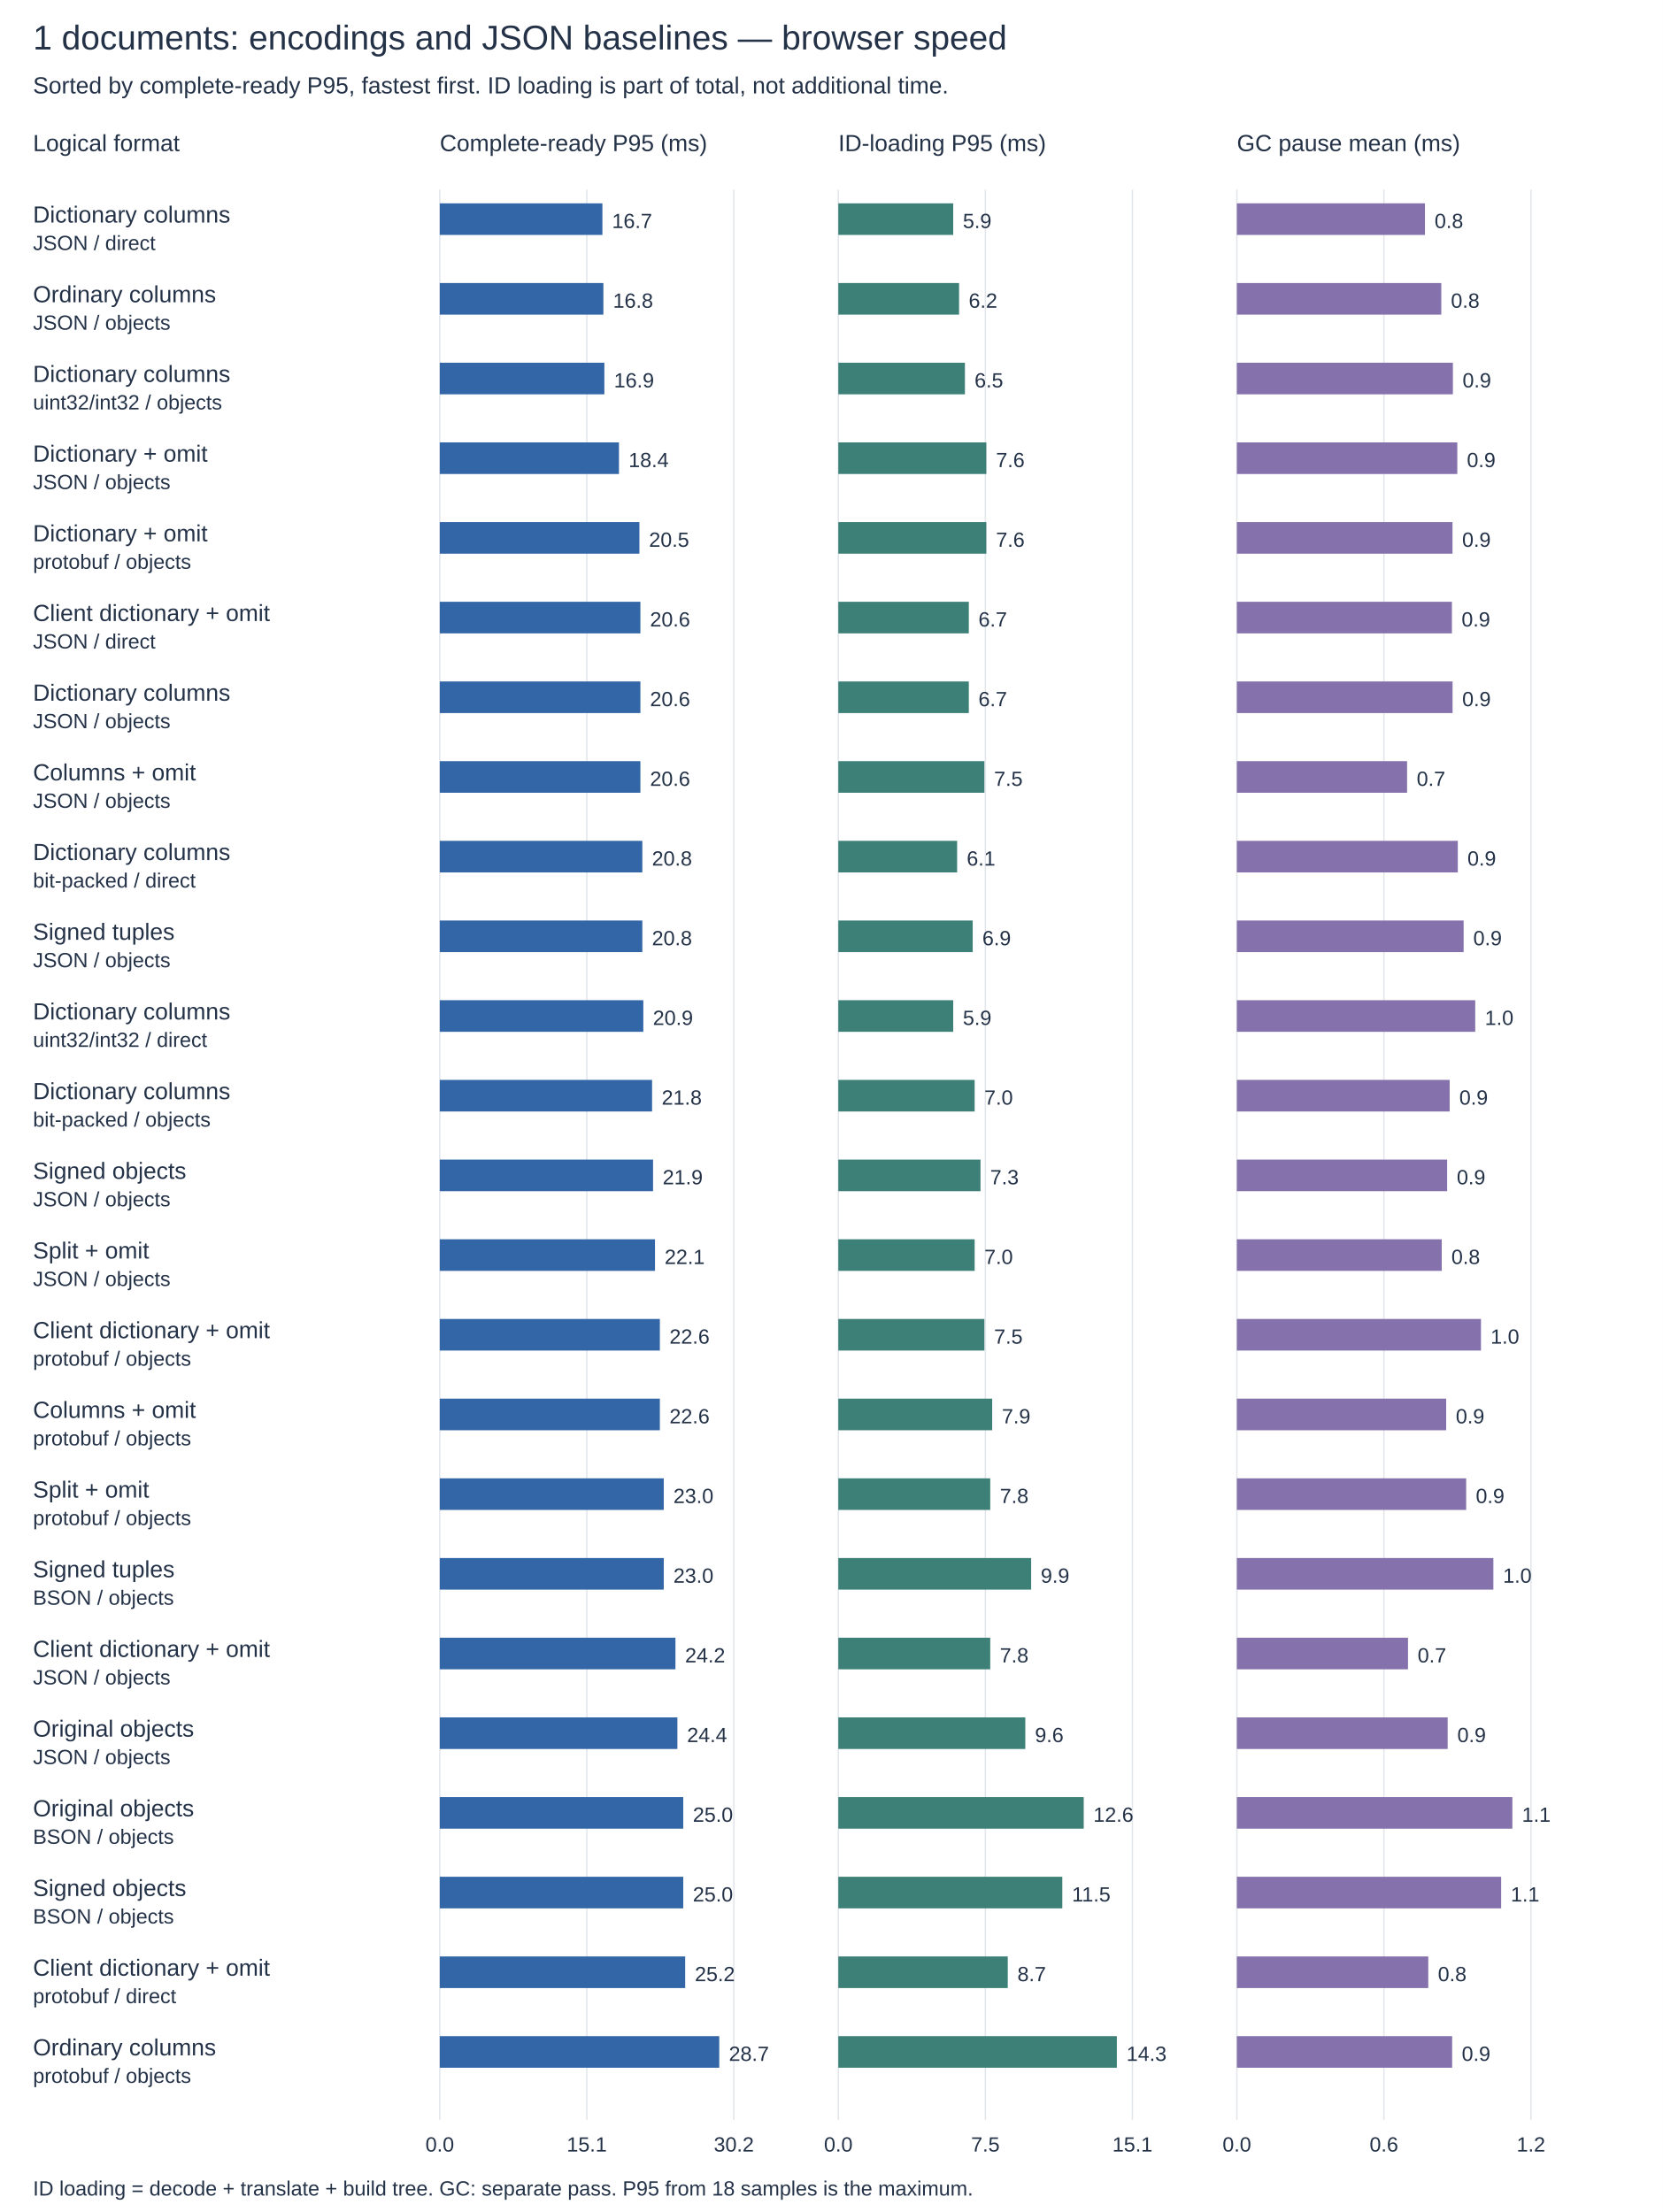
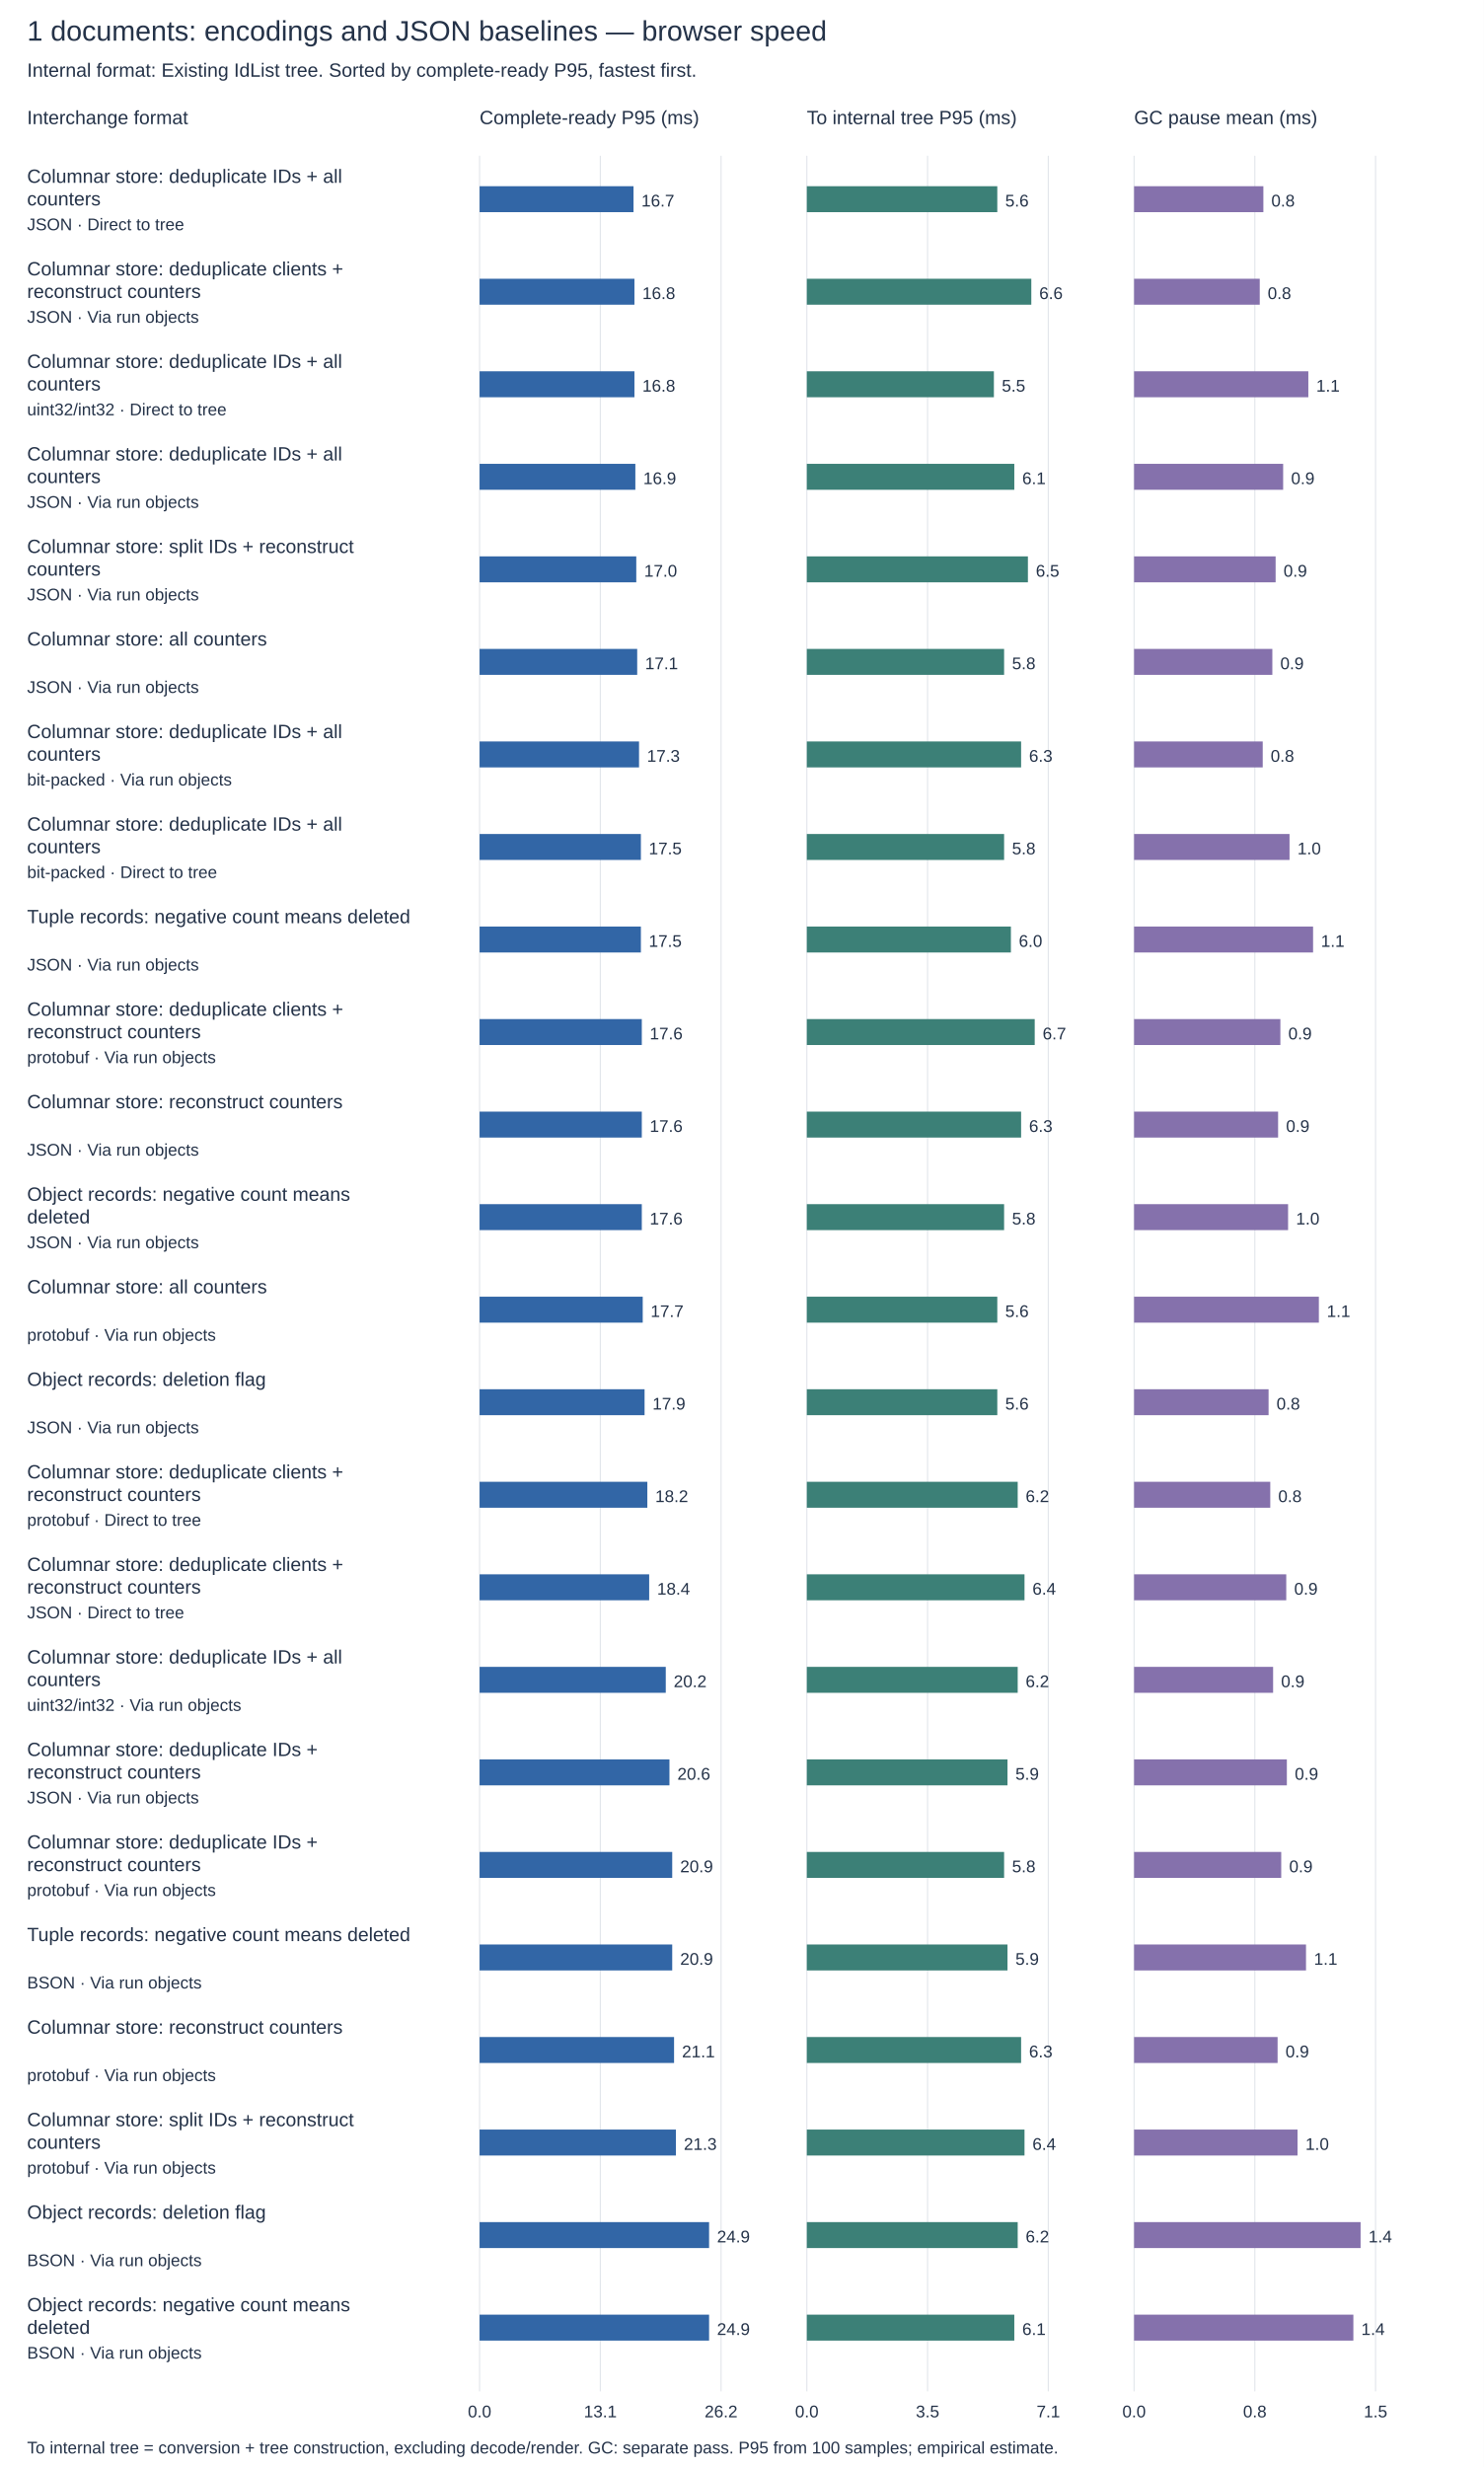
- <svg xmlns="http://www.w3.org/2000/svg" width="1210" height="1610" viewBox="0 0 1210 1610" role="img" aria-labelledby="title desc">
+ <svg xmlns="http://www.w3.org/2000/svg" width="1315" height="2186" viewBox="0 0 1315 2186" role="img" aria-labelledby="title desc">
  <style>text{font:17px Arial,Helvetica,sans-serif;fill:#243248}.small{font-size:15px}.title{font-size:25px;font-weight:500}</style>
-   <rect width="1210" height="1610" fill="white" />
+   <rect width="1315" height="2186" fill="white" />
  <text x="24" y="36" class="title">1 documents: encodings and JSON baselines — browser speed</text>
-   <text x="24" y="68">Sorted by complete-ready P95, fastest first. ID loading is part of total, not additional time.</text>
-   <text x="24" y="110">Logical format</text>
-   <text x="320" y="110">Complete-ready P95 (ms)</text>
-   <line x1="320" x2="320" y1="138" y2="1543" stroke="#e2e6eb" />
-   <text x="320" y="1566" class="small" text-anchor="middle">0.0</text>
-   <line x1="427" x2="427" y1="138" y2="1543" stroke="#e2e6eb" />
-   <text x="427" y="1566" class="small" text-anchor="middle">15.1</text>
-   <line x1="534" x2="534" y1="138" y2="1543" stroke="#e2e6eb" />
-   <text x="534" y="1566" class="small" text-anchor="middle">30.2</text>
-   <rect x="320" y="148" width="118.338" height="23" fill="#3266a6" />
-   <text x="445.338" y="166" class="small">16.7</text>
-   <rect x="320" y="206" width="119.046" height="23" fill="#3266a6" />
-   <text x="446.046" y="224" class="small">16.8</text>
-   <rect x="320" y="264" width="119.755" height="23" fill="#3266a6" />
-   <text x="446.755" y="282" class="small">16.9</text>
-   <rect x="320" y="322" width="130.384" height="23" fill="#3266a6" />
-   <text x="457.384" y="340" class="small">18.4</text>
-   <rect x="320" y="380" width="145.265" height="23" fill="#3266a6" />
-   <text x="472.265" y="398" class="small">20.5</text>
-   <rect x="320" y="438" width="145.974" height="23" fill="#3266a6" />
-   <text x="472.974" y="456" class="small">20.6</text>
-   <rect x="320" y="496" width="145.974" height="23" fill="#3266a6" />
-   <text x="472.974" y="514" class="small">20.6</text>
-   <rect x="320" y="554" width="145.974" height="23" fill="#3266a6" />
-   <text x="472.974" y="572" class="small">20.6</text>
-   <rect x="320" y="612" width="147.391" height="23" fill="#3266a6" />
-   <text x="474.391" y="630" class="small">20.8</text>
-   <rect x="320" y="670" width="147.391" height="23" fill="#3266a6" />
-   <text x="474.391" y="688" class="small">20.8</text>
-   <rect x="320" y="728" width="148.099" height="23" fill="#3266a6" />
-   <text x="475.099" y="746" class="small">20.9</text>
-   <rect x="320" y="786" width="154.477" height="23" fill="#3266a6" />
-   <text x="481.477" y="804" class="small">21.8</text>
-   <rect x="320" y="844" width="155.185" height="23" fill="#3266a6" />
-   <text x="482.185" y="862" class="small">21.9</text>
-   <rect x="320" y="902" width="156.603" height="23" fill="#3266a6" />
-   <text x="483.603" y="920" class="small">22.1</text>
-   <rect x="320" y="960" width="160.146" height="23" fill="#3266a6" />
-   <text x="487.146" y="978" class="small">22.6</text>
-   <rect x="320" y="1018" width="160.146" height="23" fill="#3266a6" />
-   <text x="487.146" y="1036" class="small">22.6</text>
-   <rect x="320" y="1076" width="162.98" height="23" fill="#3266a6" />
-   <text x="489.98" y="1094" class="small">23.0</text>
-   <rect x="320" y="1134" width="162.98" height="23" fill="#3266a6" />
-   <text x="489.98" y="1152" class="small">23.0</text>
-   <rect x="320" y="1192" width="171.483" height="23" fill="#3266a6" />
-   <text x="498.483" y="1210" class="small">24.2</text>
-   <rect x="320" y="1250" width="172.901" height="23" fill="#3266a6" />
-   <text x="499.901" y="1268" class="small">24.4</text>
-   <rect x="320" y="1308" width="177.152" height="23" fill="#3266a6" />
-   <text x="504.152" y="1326" class="small">25.0</text>
-   <rect x="320" y="1366" width="177.152" height="23" fill="#3266a6" />
-   <text x="504.152" y="1384" class="small">25.0</text>
-   <rect x="320" y="1424" width="178.57" height="23" fill="#3266a6" />
-   <text x="505.57" y="1442" class="small">25.2</text>
-   <rect x="320" y="1482" width="203.371" height="23" fill="#3266a6" />
-   <text x="530.371" y="1500" class="small">28.7</text>
-   <text x="610" y="110">ID-loading P95 (ms)</text>
-   <line x1="610" x2="610" y1="138" y2="1543" stroke="#e2e6eb" />
-   <text x="610" y="1566" class="small" text-anchor="middle">0.0</text>
-   <line x1="717" x2="717" y1="138" y2="1543" stroke="#e2e6eb" />
-   <text x="717" y="1566" class="small" text-anchor="middle">7.5</text>
-   <line x1="824" x2="824" y1="138" y2="1543" stroke="#e2e6eb" />
-   <text x="824" y="1566" class="small" text-anchor="middle">15.1</text>
-   <rect x="610" y="148" width="83.616" height="23" fill="#3c8077" />
-   <text x="700.616" y="166" class="small">5.9</text>
-   <rect x="610" y="206" width="87.868" height="23" fill="#3c8077" />
-   <text x="704.868" y="224" class="small">6.2</text>
-   <rect x="610" y="264" width="92.119" height="23" fill="#3c8077" />
-   <text x="709.119" y="282" class="small">6.5</text>
-   <rect x="610" y="322" width="107.709" height="23" fill="#3c8077" />
-   <text x="724.709" y="340" class="small">7.6</text>
-   <rect x="610" y="380" width="107.709" height="23" fill="#3c8077" />
-   <text x="724.709" y="398" class="small">7.6</text>
-   <rect x="610" y="438" width="94.954" height="23" fill="#3c8077" />
-   <text x="711.954" y="456" class="small">6.7</text>
-   <rect x="610" y="496" width="94.954" height="23" fill="#3c8077" />
-   <text x="711.954" y="514" class="small">6.7</text>
-   <rect x="610" y="554" width="106.291" height="23" fill="#3c8077" />
-   <text x="723.291" y="572" class="small">7.5</text>
-   <rect x="610" y="612" width="86.45" height="23" fill="#3c8077" />
-   <text x="703.45" y="630" class="small">6.1</text>
-   <rect x="610" y="670" width="97.788" height="23" fill="#3c8077" />
-   <text x="714.788" y="688" class="small">6.9</text>
-   <rect x="610" y="728" width="83.616" height="23" fill="#3c8077" />
-   <text x="700.616" y="746" class="small">5.9</text>
-   <rect x="610" y="786" width="99.205" height="23" fill="#3c8077" />
-   <text x="716.205" y="804" class="small">7.0</text>
-   <rect x="610" y="844" width="103.457" height="23" fill="#3c8077" />
-   <text x="720.457" y="862" class="small">7.3</text>
-   <rect x="610" y="902" width="99.205" height="23" fill="#3c8077" />
-   <text x="716.205" y="920" class="small">7.0</text>
-   <rect x="610" y="960" width="106.291" height="23" fill="#3c8077" />
-   <text x="723.291" y="978" class="small">7.5</text>
-   <rect x="610" y="1018" width="111.96" height="23" fill="#3c8077" />
-   <text x="728.96" y="1036" class="small">7.9</text>
-   <rect x="610" y="1076" width="110.543" height="23" fill="#3c8077" />
-   <text x="727.543" y="1094" class="small">7.8</text>
-   <rect x="610" y="1134" width="140.305" height="23" fill="#3c8077" />
-   <text x="757.305" y="1152" class="small">9.9</text>
-   <rect x="610" y="1192" width="110.543" height="23" fill="#3c8077" />
-   <text x="727.543" y="1210" class="small">7.8</text>
-   <rect x="610" y="1250" width="136.053" height="23" fill="#3c8077" />
-   <text x="753.053" y="1268" class="small">9.6</text>
-   <rect x="610" y="1308" width="178.57" height="23" fill="#3c8077" />
-   <text x="795.57" y="1326" class="small">12.6</text>
-   <rect x="610" y="1366" width="162.98" height="23" fill="#3c8077" />
-   <text x="779.98" y="1384" class="small">11.5</text>
-   <rect x="610" y="1424" width="123.298" height="23" fill="#3c8077" />
-   <text x="740.298" y="1442" class="small">8.7</text>
-   <rect x="610" y="1482" width="202.662" height="23" fill="#3c8077" />
-   <text x="819.662" y="1500" class="small">14.3</text>
-   <text x="900" y="110">GC pause mean (ms)</text>
-   <line x1="900" x2="900" y1="138" y2="1543" stroke="#e2e6eb" />
-   <text x="900" y="1566" class="small" text-anchor="middle">0.0</text>
-   <line x1="1007" x2="1007" y1="138" y2="1543" stroke="#e2e6eb" />
-   <text x="1007" y="1566" class="small" text-anchor="middle">0.6</text>
-   <line x1="1114" x2="1114" y1="138" y2="1543" stroke="#e2e6eb" />
-   <text x="1114" y="1566" class="small" text-anchor="middle">1.2</text>
-   <rect x="900" y="148" width="136.871" height="23" fill="#8571ac" />
-   <text x="1043.871" y="166" class="small">0.8</text>
-   <rect x="900" y="206" width="148.752" height="23" fill="#8571ac" />
-   <text x="1055.752" y="224" class="small">0.8</text>
-   <rect x="900" y="264" width="157.201" height="23" fill="#8571ac" />
-   <text x="1064.201" y="282" class="small">0.9</text>
-   <rect x="900" y="322" width="160.389" height="23" fill="#8571ac" />
-   <text x="1067.389" y="340" class="small">0.9</text>
-   <rect x="900" y="380" width="156.911" height="23" fill="#8571ac" />
-   <text x="1063.911" y="398" class="small">0.9</text>
-   <rect x="900" y="438" width="156.487" height="23" fill="#8571ac" />
-   <text x="1063.487" y="456" class="small">0.9</text>
-   <rect x="900" y="496" width="156.956" height="23" fill="#8571ac" />
-   <text x="1063.956" y="514" class="small">0.9</text>
-   <rect x="900" y="554" width="123.852" height="23" fill="#8571ac" />
-   <text x="1030.852" y="572" class="small">0.7</text>
-   <rect x="900" y="612" width="160.767" height="23" fill="#8571ac" />
-   <text x="1067.767" y="630" class="small">0.9</text>
-   <rect x="900" y="670" width="165.003" height="23" fill="#8571ac" />
-   <text x="1072.003" y="688" class="small">0.9</text>
-   <rect x="900" y="728" width="173.451" height="23" fill="#8571ac" />
-   <text x="1080.451" y="746" class="small">1.0</text>
-   <rect x="900" y="786" width="154.838" height="23" fill="#8571ac" />
-   <text x="1061.838" y="804" class="small">0.9</text>
-   <rect x="900" y="844" width="153.01" height="23" fill="#8571ac" />
-   <text x="1060.01" y="862" class="small">0.9</text>
-   <rect x="900" y="902" width="149.087" height="23" fill="#8571ac" />
-   <text x="1056.087" y="920" class="small">0.8</text>
-   <rect x="900" y="960" width="177.62" height="23" fill="#8571ac" />
-   <text x="1084.62" y="978" class="small">1.0</text>
-   <rect x="900" y="1018" width="152.297" height="23" fill="#8571ac" />
-   <text x="1059.297" y="1036" class="small">0.9</text>
-   <rect x="900" y="1076" width="166.853" height="23" fill="#8571ac" />
-   <text x="1073.853" y="1094" class="small">0.9</text>
-   <rect x="900" y="1134" width="186.648" height="23" fill="#8571ac" />
-   <text x="1093.648" y="1152" class="small">1.0</text>
-   <rect x="900" y="1192" width="124.521" height="23" fill="#8571ac" />
-   <text x="1031.521" y="1210" class="small">0.7</text>
-   <rect x="900" y="1250" width="153.389" height="23" fill="#8571ac" />
-   <text x="1060.389" y="1268" class="small">0.9</text>
-   <rect x="900" y="1308" width="200.469" height="23" fill="#8571ac" />
-   <text x="1107.469" y="1326" class="small">1.1</text>
-   <rect x="900" y="1366" width="192.31" height="23" fill="#8571ac" />
-   <text x="1099.31" y="1384" class="small">1.1</text>
-   <rect x="900" y="1424" width="139.278" height="23" fill="#8571ac" />
-   <text x="1046.278" y="1442" class="small">0.8</text>
-   <rect x="900" y="1482" width="156.644" height="23" fill="#8571ac" />
-   <text x="1063.644" y="1500" class="small">0.9</text>
-   <text x="24" y="162">Dictionary columns</text>
-   <text x="24" y="182" class="small">JSON / direct</text>
-   <text x="24" y="220">Ordinary columns</text>
-   <text x="24" y="240" class="small">JSON / objects</text>
-   <text x="24" y="278">Dictionary columns</text>
-   <text x="24" y="298" class="small">uint32/int32 / objects</text>
-   <text x="24" y="336">Dictionary + omit</text>
-   <text x="24" y="356" class="small">JSON / objects</text>
-   <text x="24" y="394">Dictionary + omit</text>
-   <text x="24" y="414" class="small">protobuf / objects</text>
-   <text x="24" y="452">Client dictionary + omit</text>
-   <text x="24" y="472" class="small">JSON / direct</text>
-   <text x="24" y="510">Dictionary columns</text>
-   <text x="24" y="530" class="small">JSON / objects</text>
-   <text x="24" y="568">Columns + omit</text>
-   <text x="24" y="588" class="small">JSON / objects</text>
-   <text x="24" y="626">Dictionary columns</text>
-   <text x="24" y="646" class="small">bit-packed / direct</text>
-   <text x="24" y="684">Signed tuples</text>
-   <text x="24" y="704" class="small">JSON / objects</text>
-   <text x="24" y="742">Dictionary columns</text>
-   <text x="24" y="762" class="small">uint32/int32 / direct</text>
-   <text x="24" y="800">Dictionary columns</text>
-   <text x="24" y="820" class="small">bit-packed / objects</text>
-   <text x="24" y="858">Signed objects</text>
-   <text x="24" y="878" class="small">JSON / objects</text>
-   <text x="24" y="916">Split + omit</text>
-   <text x="24" y="936" class="small">JSON / objects</text>
-   <text x="24" y="974">Client dictionary + omit</text>
-   <text x="24" y="994" class="small">protobuf / objects</text>
-   <text x="24" y="1032">Columns + omit</text>
-   <text x="24" y="1052" class="small">protobuf / objects</text>
-   <text x="24" y="1090">Split + omit</text>
-   <text x="24" y="1110" class="small">protobuf / objects</text>
-   <text x="24" y="1148">Signed tuples</text>
-   <text x="24" y="1168" class="small">BSON / objects</text>
-   <text x="24" y="1206">Client dictionary + omit</text>
-   <text x="24" y="1226" class="small">JSON / objects</text>
-   <text x="24" y="1264">Original objects</text>
-   <text x="24" y="1284" class="small">JSON / objects</text>
-   <text x="24" y="1322">Original objects</text>
-   <text x="24" y="1342" class="small">BSON / objects</text>
-   <text x="24" y="1380">Signed objects</text>
-   <text x="24" y="1400" class="small">BSON / objects</text>
-   <text x="24" y="1438">Client dictionary + omit</text>
-   <text x="24" y="1458" class="small">protobuf / direct</text>
-   <text x="24" y="1496">Ordinary columns</text>
-   <text x="24" y="1516" class="small">protobuf / objects</text>
-   <text x="24" y="1598" class="small">ID loading = decode + translate + build tree. GC: separate pass. P95 from 18 samples is the maximum.</text>
+   <text x="24" y="68">Internal format: Existing IdList tree. Sorted by complete-ready P95, fastest first.</text>
+   <text x="24" y="110">Interchange format</text>
+   <text x="425" y="110">Complete-ready P95 (ms)</text>
+   <line x1="425" x2="425" y1="138" y2="2119" stroke="#e2e6eb" />
+   <text x="425" y="2142" class="small" text-anchor="middle">0.0</text>
+   <line x1="532" x2="532" y1="138" y2="2119" stroke="#e2e6eb" />
+   <text x="532" y="2142" class="small" text-anchor="middle">13.1</text>
+   <line x1="639" x2="639" y1="138" y2="2119" stroke="#e2e6eb" />
+   <text x="639" y="2142" class="small" text-anchor="middle">26.2</text>
+   <rect x="425" y="165" width="136.405" height="23" fill="#3266a6" />
+   <text x="568.405" y="183" class="small">16.7</text>
+   <rect x="425" y="247" width="137.221" height="23" fill="#3266a6" />
+   <text x="569.221" y="265" class="small">16.8</text>
+   <rect x="425" y="329" width="137.221" height="23" fill="#3266a6" />
+   <text x="569.221" y="347" class="small">16.8</text>
+   <rect x="425" y="411" width="138.038" height="23" fill="#3266a6" />
+   <text x="570.038" y="429" class="small">16.9</text>
+   <rect x="425" y="493" width="138.855" height="23" fill="#3266a6" />
+   <text x="570.855" y="511" class="small">17.0</text>
+   <rect x="425" y="575" width="139.672" height="23" fill="#3266a6" />
+   <text x="571.672" y="593" class="small">17.1</text>
+   <rect x="425" y="657" width="141.305" height="23" fill="#3266a6" />
+   <text x="573.305" y="675" class="small">17.3</text>
+   <rect x="425" y="739" width="142.939" height="23" fill="#3266a6" />
+   <text x="574.939" y="757" class="small">17.5</text>
+   <rect x="425" y="821" width="142.939" height="23" fill="#3266a6" />
+   <text x="574.939" y="839" class="small">17.5</text>
+   <rect x="425" y="903" width="143.756" height="23" fill="#3266a6" />
+   <text x="575.756" y="921" class="small">17.6</text>
+   <rect x="425" y="985" width="143.756" height="23" fill="#3266a6" />
+   <text x="575.756" y="1003" class="small">17.6</text>
+   <rect x="425" y="1067" width="143.756" height="23" fill="#3266a6" />
+   <text x="575.756" y="1085" class="small">17.6</text>
+   <rect x="425" y="1149" width="144.573" height="23" fill="#3266a6" />
+   <text x="576.573" y="1167" class="small">17.7</text>
+   <rect x="425" y="1231" width="146.206" height="23" fill="#3266a6" />
+   <text x="578.206" y="1249" class="small">17.9</text>
+   <rect x="425" y="1313" width="148.656" height="23" fill="#3266a6" />
+   <text x="580.656" y="1331" class="small">18.2</text>
+   <rect x="425" y="1395" width="150.29" height="23" fill="#3266a6" />
+   <text x="582.29" y="1413" class="small">18.4</text>
+   <rect x="425" y="1477" width="164.992" height="23" fill="#3266a6" />
+   <text x="596.992" y="1495" class="small">20.2</text>
+   <rect x="425" y="1559" width="168.26" height="23" fill="#3266a6" />
+   <text x="600.26" y="1577" class="small">20.6</text>
+   <rect x="425" y="1641" width="170.71" height="23" fill="#3266a6" />
+   <text x="602.71" y="1659" class="small">20.9</text>
+   <rect x="425" y="1723" width="170.71" height="23" fill="#3266a6" />
+   <text x="602.71" y="1741" class="small">20.9</text>
+   <rect x="425" y="1805" width="172.344" height="23" fill="#3266a6" />
+   <text x="604.344" y="1823" class="small">21.1</text>
+   <rect x="425" y="1887" width="173.977" height="23" fill="#3266a6" />
+   <text x="605.977" y="1905" class="small">21.3</text>
+   <rect x="425" y="1969" width="203.382" height="23" fill="#3266a6" />
+   <text x="635.382" y="1987" class="small">24.9</text>
+   <rect x="425" y="2051" width="203.382" height="23" fill="#3266a6" />
+   <text x="635.382" y="2069" class="small">24.9</text>
+   <text x="715" y="110">To internal tree P95 (ms)</text>
+   <line x1="715" x2="715" y1="138" y2="2119" stroke="#e2e6eb" />
+   <text x="715" y="2142" class="small" text-anchor="middle">0.0</text>
+   <line x1="822" x2="822" y1="138" y2="2119" stroke="#e2e6eb" />
+   <text x="822" y="2142" class="small" text-anchor="middle">3.5</text>
+   <line x1="929" x2="929" y1="138" y2="2119" stroke="#e2e6eb" />
+   <text x="929" y="2142" class="small" text-anchor="middle">7.1</text>
+   <rect x="715" y="165" width="168.789" height="23" fill="#3c8077" />
+   <text x="890.789" y="183" class="small">5.6</text>
+   <rect x="715" y="247" width="198.93" height="23" fill="#3c8077" />
+   <text x="920.93" y="265" class="small">6.6</text>
+   <rect x="715" y="329" width="165.775" height="23" fill="#3c8077" />
+   <text x="887.775" y="347" class="small">5.5</text>
+   <rect x="715" y="411" width="183.859" height="23" fill="#3c8077" />
+   <text x="905.859" y="429" class="small">6.1</text>
+   <rect x="715" y="493" width="195.915" height="23" fill="#3c8077" />
+   <text x="917.915" y="511" class="small">6.5</text>
+   <rect x="715" y="575" width="174.817" height="23" fill="#3c8077" />
+   <text x="896.817" y="593" class="small">5.8</text>
+   <rect x="715" y="657" width="189.887" height="23" fill="#3c8077" />
+   <text x="911.887" y="675" class="small">6.3</text>
+   <rect x="715" y="739" width="174.817" height="23" fill="#3c8077" />
+   <text x="896.817" y="757" class="small">5.8</text>
+   <rect x="715" y="821" width="180.845" height="23" fill="#3c8077" />
+   <text x="902.845" y="839" class="small">6.0</text>
+   <rect x="715" y="903" width="201.944" height="23" fill="#3c8077" />
+   <text x="923.944" y="921" class="small">6.7</text>
+   <rect x="715" y="985" width="189.887" height="23" fill="#3c8077" />
+   <text x="911.887" y="1003" class="small">6.3</text>
+   <rect x="715" y="1067" width="174.817" height="23" fill="#3c8077" />
+   <text x="896.817" y="1085" class="small">5.8</text>
+   <rect x="715" y="1149" width="168.789" height="23" fill="#3c8077" />
+   <text x="890.789" y="1167" class="small">5.6</text>
+   <rect x="715" y="1231" width="168.789" height="23" fill="#3c8077" />
+   <text x="890.789" y="1249" class="small">5.6</text>
+   <rect x="715" y="1313" width="186.873" height="23" fill="#3c8077" />
+   <text x="908.873" y="1331" class="small">6.2</text>
+   <rect x="715" y="1395" width="192.901" height="23" fill="#3c8077" />
+   <text x="914.901" y="1413" class="small">6.4</text>
+   <rect x="715" y="1477" width="186.873" height="23" fill="#3c8077" />
+   <text x="908.873" y="1495" class="small">6.2</text>
+   <rect x="715" y="1559" width="177.831" height="23" fill="#3c8077" />
+   <text x="899.831" y="1577" class="small">5.9</text>
+   <rect x="715" y="1641" width="174.817" height="23" fill="#3c8077" />
+   <text x="896.817" y="1659" class="small">5.8</text>
+   <rect x="715" y="1723" width="177.831" height="23" fill="#3c8077" />
+   <text x="899.831" y="1741" class="small">5.9</text>
+   <rect x="715" y="1805" width="189.887" height="23" fill="#3c8077" />
+   <text x="911.887" y="1823" class="small">6.3</text>
+   <rect x="715" y="1887" width="192.901" height="23" fill="#3c8077" />
+   <text x="914.901" y="1905" class="small">6.4</text>
+   <rect x="715" y="1969" width="186.873" height="23" fill="#3c8077" />
+   <text x="908.873" y="1987" class="small">6.2</text>
+   <rect x="715" y="2051" width="183.859" height="23" fill="#3c8077" />
+   <text x="905.859" y="2069" class="small">6.1</text>
+   <text x="1005" y="110">GC pause mean (ms)</text>
+   <line x1="1005" x2="1005" y1="138" y2="2119" stroke="#e2e6eb" />
+   <text x="1005" y="2142" class="small" text-anchor="middle">0.0</text>
+   <line x1="1112" x2="1112" y1="138" y2="2119" stroke="#e2e6eb" />
+   <text x="1112" y="2142" class="small" text-anchor="middle">0.8</text>
+   <line x1="1219" x2="1219" y1="138" y2="2119" stroke="#e2e6eb" />
+   <text x="1219" y="2142" class="small" text-anchor="middle">1.5</text>
+   <rect x="1005" y="165" width="114.579" height="23" fill="#8571ac" />
+   <text x="1126.579" y="183" class="small">0.8</text>
+   <rect x="1005" y="247" width="111.369" height="23" fill="#8571ac" />
+   <text x="1123.369" y="265" class="small">0.8</text>
+   <rect x="1005" y="329" width="154.419" height="23" fill="#8571ac" />
+   <text x="1166.419" y="347" class="small">1.1</text>
+   <rect x="1005" y="411" width="132.109" height="23" fill="#8571ac" />
+   <text x="1144.109" y="429" class="small">0.9</text>
+   <rect x="1005" y="493" width="125.44" height="23" fill="#8571ac" />
+   <text x="1137.44" y="511" class="small">0.9</text>
+   <rect x="1005" y="575" width="122.533" height="23" fill="#8571ac" />
+   <text x="1134.533" y="593" class="small">0.9</text>
+   <rect x="1005" y="657" width="114.008" height="23" fill="#8571ac" />
+   <text x="1126.008" y="675" class="small">0.8</text>
+   <rect x="1005" y="739" width="137.763" height="23" fill="#8571ac" />
+   <text x="1149.763" y="757" class="small">1.0</text>
+   <rect x="1005" y="821" width="158.627" height="23" fill="#8571ac" />
+   <text x="1170.628" y="839" class="small">1.1</text>
+   <rect x="1005" y="903" width="129.648" height="23" fill="#8571ac" />
+   <text x="1141.648" y="921" class="small">0.9</text>
+   <rect x="1005" y="985" width="127.633" height="23" fill="#8571ac" />
+   <text x="1139.633" y="1003" class="small">0.9</text>
+   <rect x="1005" y="1067" width="136.478" height="23" fill="#8571ac" />
+   <text x="1148.478" y="1085" class="small">1.0</text>
+   <rect x="1005" y="1149" width="163.763" height="23" fill="#8571ac" />
+   <text x="1175.764" y="1167" class="small">1.1</text>
+   <rect x="1005" y="1231" width="119.198" height="23" fill="#8571ac" />
+   <text x="1131.198" y="1249" class="small">0.8</text>
+   <rect x="1005" y="1313" width="120.696" height="23" fill="#8571ac" />
+   <text x="1132.696" y="1331" class="small">0.8</text>
+   <rect x="1005" y="1395" width="134.856" height="23" fill="#8571ac" />
+   <text x="1146.856" y="1413" class="small">0.9</text>
+   <rect x="1005" y="1477" width="123.21" height="23" fill="#8571ac" />
+   <text x="1135.21" y="1495" class="small">0.9</text>
+   <rect x="1005" y="1559" width="135.391" height="23" fill="#8571ac" />
+   <text x="1147.391" y="1577" class="small">0.9</text>
+   <rect x="1005" y="1641" width="130.397" height="23" fill="#8571ac" />
+   <text x="1142.397" y="1659" class="small">0.9</text>
+   <rect x="1005" y="1723" width="152.368" height="23" fill="#8571ac" />
+   <text x="1164.368" y="1741" class="small">1.1</text>
+   <rect x="1005" y="1805" width="127.187" height="23" fill="#8571ac" />
+   <text x="1139.187" y="1823" class="small">0.9</text>
+   <rect x="1005" y="1887" width="144.86" height="23" fill="#8571ac" />
+   <text x="1156.86" y="1905" class="small">1.0</text>
+   <rect x="1005" y="1969" width="200.732" height="23" fill="#8571ac" />
+   <text x="1212.732" y="1987" class="small">1.4</text>
+   <rect x="1005" y="2051" width="194.33" height="23" fill="#8571ac" />
+   <text x="1206.33" y="2069" class="small">1.4</text>
+   <text x="24" y="162">Columnar store: deduplicate IDs + all</text>
+   <text x="24" y="182">counters</text>
+   <text x="24" y="204" class="small">JSON · Direct to tree</text>
+   <text x="24" y="244">Columnar store: deduplicate clients +</text>
+   <text x="24" y="264">reconstruct counters</text>
+   <text x="24" y="286" class="small">JSON · Via run objects</text>
+   <text x="24" y="326">Columnar store: deduplicate IDs + all</text>
+   <text x="24" y="346">counters</text>
+   <text x="24" y="368" class="small">uint32/int32 · Direct to tree</text>
+   <text x="24" y="408">Columnar store: deduplicate IDs + all</text>
+   <text x="24" y="428">counters</text>
+   <text x="24" y="450" class="small">JSON · Via run objects</text>
+   <text x="24" y="490">Columnar store: split IDs + reconstruct</text>
+   <text x="24" y="510">counters</text>
+   <text x="24" y="532" class="small">JSON · Via run objects</text>
+   <text x="24" y="572">Columnar store: all counters</text>
+   <text x="24" y="614" class="small">JSON · Via run objects</text>
+   <text x="24" y="654">Columnar store: deduplicate IDs + all</text>
+   <text x="24" y="674">counters</text>
+   <text x="24" y="696" class="small">bit-packed · Via run objects</text>
+   <text x="24" y="736">Columnar store: deduplicate IDs + all</text>
+   <text x="24" y="756">counters</text>
+   <text x="24" y="778" class="small">bit-packed · Direct to tree</text>
+   <text x="24" y="818">Tuple records: negative count means deleted</text>
+   <text x="24" y="860" class="small">JSON · Via run objects</text>
+   <text x="24" y="900">Columnar store: deduplicate clients +</text>
+   <text x="24" y="920">reconstruct counters</text>
+   <text x="24" y="942" class="small">protobuf · Via run objects</text>
+   <text x="24" y="982">Columnar store: reconstruct counters</text>
+   <text x="24" y="1024" class="small">JSON · Via run objects</text>
+   <text x="24" y="1064">Object records: negative count means</text>
+   <text x="24" y="1084">deleted</text>
+   <text x="24" y="1106" class="small">JSON · Via run objects</text>
+   <text x="24" y="1146">Columnar store: all counters</text>
+   <text x="24" y="1188" class="small">protobuf · Via run objects</text>
+   <text x="24" y="1228">Object records: deletion flag</text>
+   <text x="24" y="1270" class="small">JSON · Via run objects</text>
+   <text x="24" y="1310">Columnar store: deduplicate clients +</text>
+   <text x="24" y="1330">reconstruct counters</text>
+   <text x="24" y="1352" class="small">protobuf · Direct to tree</text>
+   <text x="24" y="1392">Columnar store: deduplicate clients +</text>
+   <text x="24" y="1412">reconstruct counters</text>
+   <text x="24" y="1434" class="small">JSON · Direct to tree</text>
+   <text x="24" y="1474">Columnar store: deduplicate IDs + all</text>
+   <text x="24" y="1494">counters</text>
+   <text x="24" y="1516" class="small">uint32/int32 · Via run objects</text>
+   <text x="24" y="1556">Columnar store: deduplicate IDs +</text>
+   <text x="24" y="1576">reconstruct counters</text>
+   <text x="24" y="1598" class="small">JSON · Via run objects</text>
+   <text x="24" y="1638">Columnar store: deduplicate IDs +</text>
+   <text x="24" y="1658">reconstruct counters</text>
+   <text x="24" y="1680" class="small">protobuf · Via run objects</text>
+   <text x="24" y="1720">Tuple records: negative count means deleted</text>
+   <text x="24" y="1762" class="small">BSON · Via run objects</text>
+   <text x="24" y="1802">Columnar store: reconstruct counters</text>
+   <text x="24" y="1844" class="small">protobuf · Via run objects</text>
+   <text x="24" y="1884">Columnar store: split IDs + reconstruct</text>
+   <text x="24" y="1904">counters</text>
+   <text x="24" y="1926" class="small">protobuf · Via run objects</text>
+   <text x="24" y="1966">Object records: deletion flag</text>
+   <text x="24" y="2008" class="small">BSON · Via run objects</text>
+   <text x="24" y="2048">Object records: negative count means</text>
+   <text x="24" y="2068">deleted</text>
+   <text x="24" y="2090" class="small">BSON · Via run objects</text>
+   <text x="24" y="2174" class="small">To internal tree = conversion + tree construction, excluding decode/render. GC: separate pass. P95 from 100 samples; empirical estimate.</text>
</svg>
